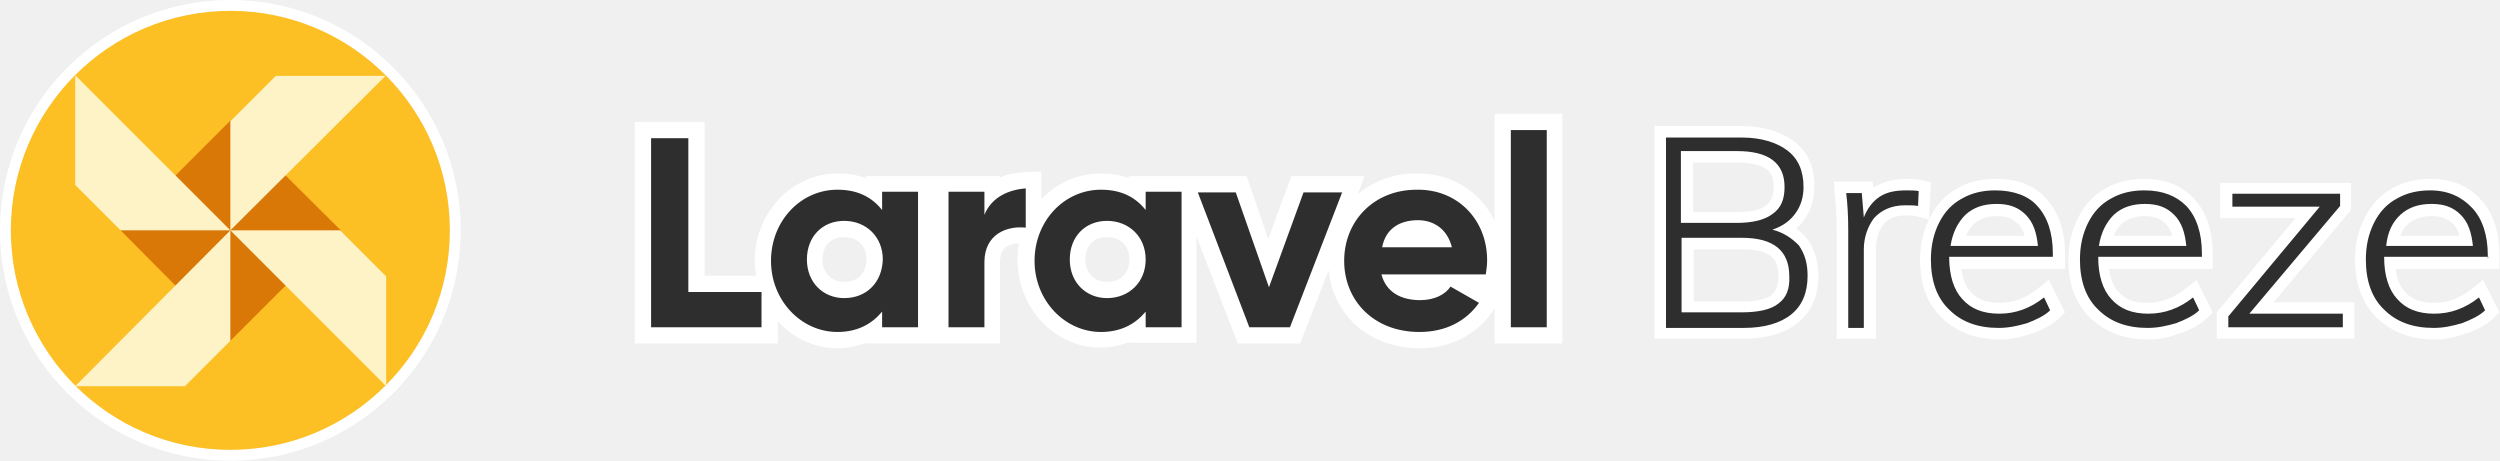
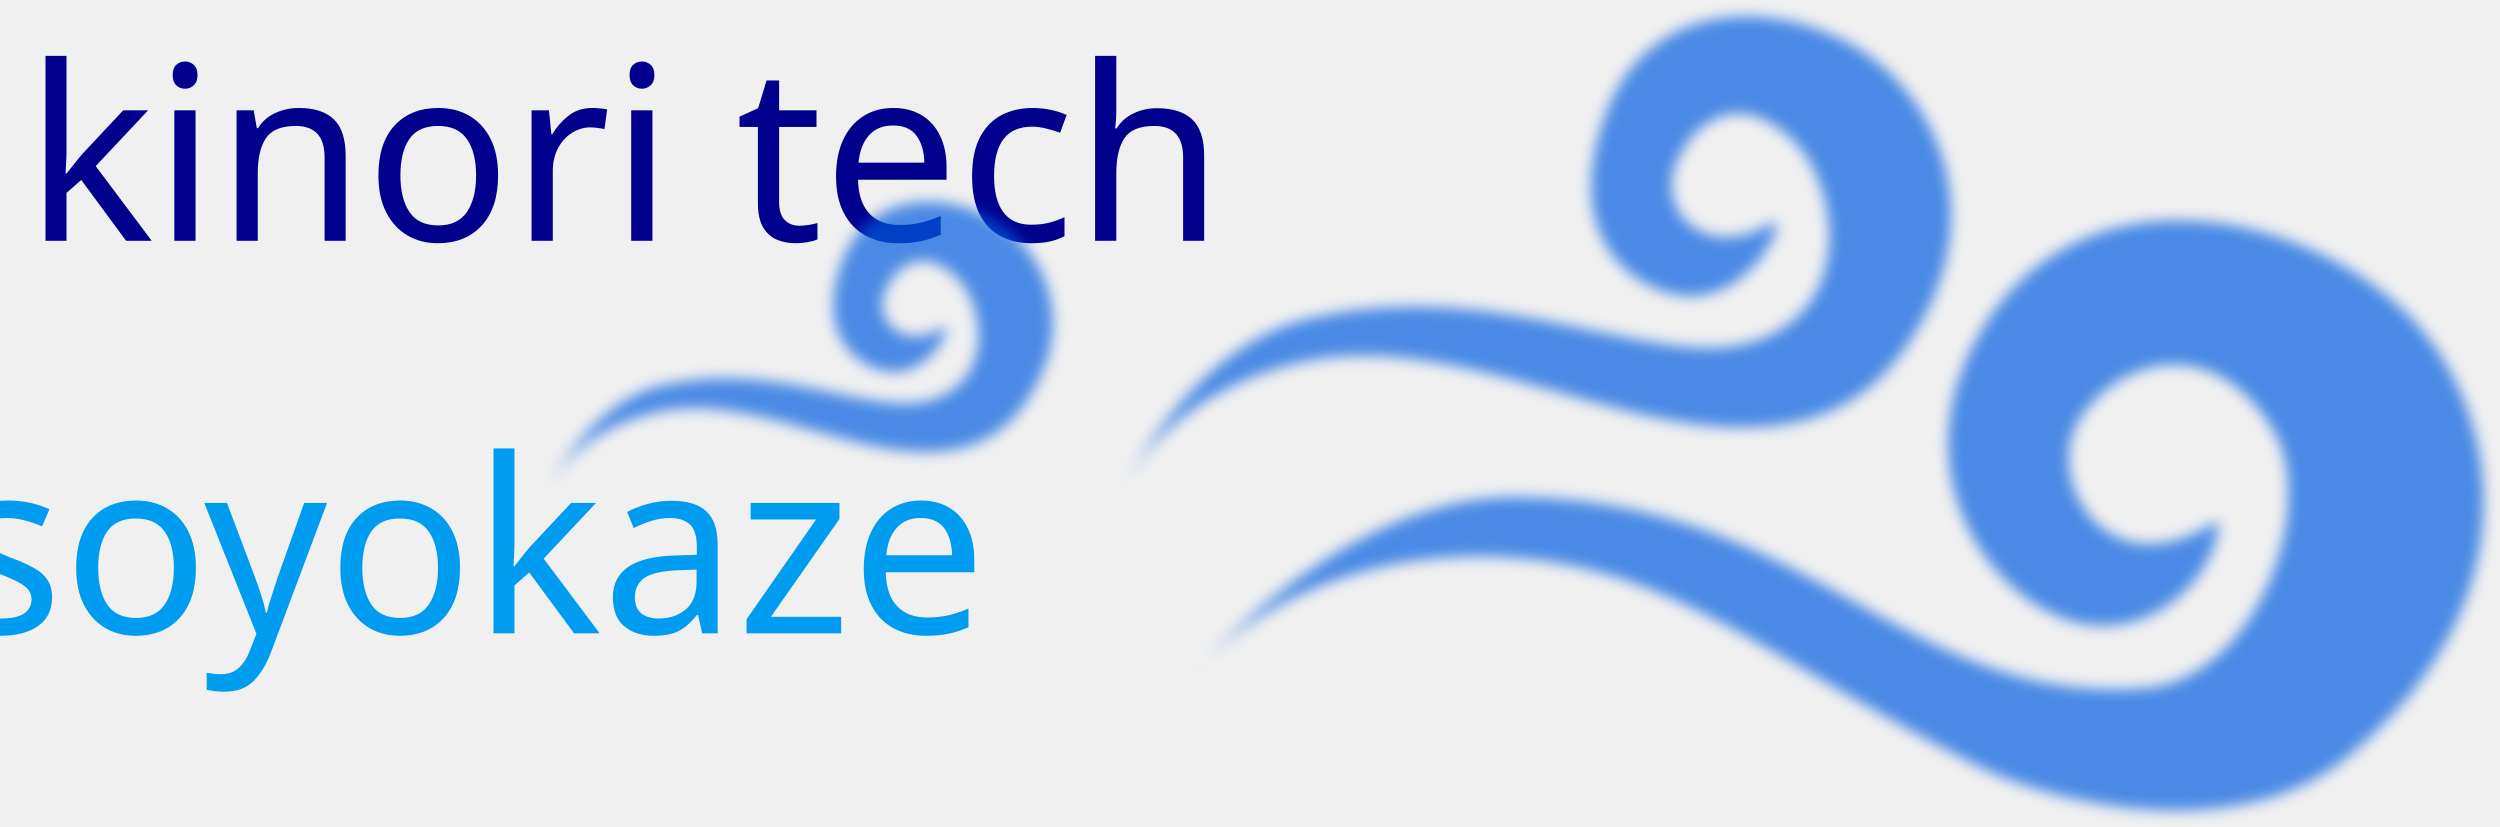
- <svg xmlns="http://www.w3.org/2000/svg" width="369" height="68" viewBox="0 0 369 68">
-   <style>.st0{fill:#fff}.st4{fill:#2e2e2e}</style>
-   <path class="st0" d="M220.6 16.8v15.8c-2-4.2-6.2-7-11.3-7h-.3c-3.4 0-6.4 1.2-8.6 3.1l1-2.7h-10.8l-3.4 9.3L184 26h-17.4v.3c-1.3-.5-2.7-.7-4.2-.7-3.4 0-6.5 1.5-8.7 3.8v-4.1l-2.5.1c-1.3.1-2.5.3-3.6.8V26h-19.8v.3c-1.3-.5-2.7-.7-4.2-.7-6.7 0-12.2 5.8-12.2 12.9 0 .8.1 1.5.2 2.2H104V18H93.7v32.7h21.1v-3.3c2.2 2.5 5.4 4 8.8 4 1.5 0 2.9-.3 4.2-.8v.1h19.8v-12c0-1.8.9-2.7 2.8-2.8-.2.8-.2 1.6-.2 2.5 0 7.1 5.5 12.9 12.2 12.9 1.5 0 2.9-.3 4.2-.8v.1h10V34.9l6.1 15.8h9.2l4.2-10.8c.7 6.7 6.1 11.5 13.4 11.5 4.5 0 8.3-1.9 10.7-5.3l.4-.6v5.2h10V16.8h-10zm-96 24.8c-1.9 0-3.2-1.3-3.2-3.3 0-2 1.2-3.3 3.2-3.3s3.3 1.3 3.3 3.3c-.1 2.1-1.3 3.3-3.3 3.3zm38.8 0c-1.9 0-3.2-1.3-3.2-3.3 0-2 1.2-3.3 3.2-3.3s3.3 1.3 3.3 3.3c0 2.1-1.3 3.3-3.3 3.3z" />
-   <circle class="st0" cx="34" cy="34" r="34" />
-   <circle cx="34" cy="34" r="32.4" fill="#fcbf24" />
-   <path d="M17.8 34 34 17.8 50.3 34 34 50.3 17.8 34z" fill="#d97707" />
-   <path d="M57 11.1 34 34V17.9l6.7-6.7H57zM34 34l23 23V40.8L50.2 34H34zm-6.7 23 6.7-6.7V34L11.1 57h16.2zM11.1 27.3l6.7 6.7H34L11.1 11.1v16.2z" fill="#fef3c7" />
-   <path class="st0" d="M359.3 50.1c-3.5 0-6.3-1.1-8.5-3.2-2.1-2.1-3.2-5-3.2-8.6 0-2.3.5-4.3 1.4-6.1 1-2 2.3-3.4 4.1-4.4 1.5-.9 3.5-1.4 5.7-1.4 3 0 5.5 1 7.4 3.1 1.8 1.9 2.7 4.8 2.7 8.1v2.1h-15.3c.2 1.5.6 2.6 1.4 3.4 1 1.1 2.3 1.6 4.3 1.6s3.8-.7 5.6-2.1l1.6-1.3 2.4 4.8-.8.8c-1.1 1.1-2.5 1.7-3.9 2.3h-.2c-1.8.7-3.3.9-4.7.9zm3.7-15.4c-.2-.7-.5-1.3-1-1.7-.8-.8-1.7-1.1-3.1-1.1-1.5 0-2.6.4-3.5 1.2-.5.4-.9 1-1.1 1.7h8.7zm-46 15.4c-3.5 0-6.3-1.1-8.5-3.2s-3.2-5-3.2-8.6c0-2.3.5-4.3 1.4-6.1 1-2 2.3-3.4 4.1-4.4 1.5-.9 3.5-1.4 5.7-1.4 3.1 0 5.6 1 7.4 3 1.8 1.9 2.7 4.8 2.7 8.1v2.2h-15.3c.2 1.5.6 2.6 1.4 3.4 1 1.1 2.3 1.6 4.3 1.6s3.8-.7 5.6-2.1l1.6-1.3 2.4 4.8-.8.8c-1.1 1.1-2.5 1.7-3.9 2.3h-.2c-1.7.7-3.2.9-4.7.9zm3.6-15.4c-.2-.7-.5-1.3-1-1.7-.8-.8-1.7-1.1-3.1-1.1-1.4 0-2.5.4-3.4 1.2-.5.5-.9 1.1-1.1 1.7h8.6zm-25.5 15.4c-3.5 0-6.3-1.1-8.5-3.2s-3.2-5-3.2-8.6c0-2.3.5-4.3 1.4-6.1 1-2 2.3-3.4 4.1-4.4 1.5-.9 3.5-1.4 5.7-1.4 3.2 0 5.8 1 7.5 3 1.7 1.9 2.7 4.7 2.7 8.1v2.2h-15.3c.2 1.5.6 2.6 1.4 3.4 1 1.1 2.3 1.6 4.3 1.6s3.8-.7 5.6-2.1l1.6-1.3 2.4 4.8-.8.8c-1.1 1.1-2.5 1.7-3.9 2.3h-.2c-1.9.7-3.4.9-4.8.9zm3.7-15.4c-.2-.7-.5-1.3-1-1.7-.8-.8-1.7-1.1-3.1-1.1-1.4 0-2.5.4-3.4 1.2-.5.5-.9 1.1-1.1 1.7h8.6zM327.2 50v-3.9l11.6-13.9h-11.1V27H347v4l-11.4 13.6h11.9V50h-20.3zm-56.1 0V34c0-2-.1-3.8-.3-5.4l-.1-1.8h5.7l.1.9c.1 0 .1-.1.2-.1 1.3-.8 2.9-1.2 4.8-1.2.7 0 1.4 0 2.2.2l1.3.3-.3 5.5-1.9-.5c-.3-.1-.8-.1-1.5-.1-1.5 0-2.5.4-3.3 1.3-.7.9-1.1 2.2-1.1 3.5V50h-5.8zm-26.9 0V18.6H257c3.1 0 5.8.8 7.7 2.2 2.1 1.5 3.1 3.8 3.1 6.7 0 1.9-.5 3.6-1.5 4.9-.3.5-.7.9-1.2 1.3.5.4 1 .8 1.5 1.4l.1.1c1.1 1.5 1.7 3.3 1.7 5.5 0 2.9-1 5.3-3 6.9-1.9 1.6-4.7 2.4-8.1 2.4h-13.1zm12.9-5.5c2.8 0 3.9-.6 4.3-.9l.1-.1c.2-.2 1-.7 1-2.7 0-2.1-.6-4-5.3-4H250v7.7h7.1zm-.6-13.2c2 0 3.4-.3 4.2-1 .5-.4 1.1-1.1 1.1-2.7 0-1.2 0-3.6-5.3-3.6h-6.6v7.3h6.6z" />
-   <path class="st4" d="M261.6 33.9c1.5-.5 2.6-1.3 3.4-2.4s1.2-2.4 1.2-3.9c0-2.4-.8-4.2-2.4-5.4s-3.9-1.9-6.7-1.9h-11.2v28.1h11.5c3 0 5.4-.7 7-2 1.6-1.3 2.4-3.2 2.4-5.7 0-1.8-.4-3.2-1.3-4.5-1.1-1.1-2.3-1.9-3.9-2.3zm-13.4-11.6h8.2c4.7 0 7 1.8 7 5.3 0 1.8-.5 3.1-1.8 4-1.2.9-3 1.3-5.3 1.3h-8.2V22.3zm14.3 22.5c-1.1.9-3 1.3-5.4 1.3h-8.9v-11h8.9c4.7 0 7 1.9 7 5.7.1 1.9-.5 3.2-1.6 4zm18.9-16.7c.7 0 1.2 0 1.8.1l-.1 2.2c-.5-.1-1.1-.1-1.9-.1-2 0-3.5.7-4.6 1.9-.9 1.2-1.5 2.8-1.5 4.6v11.6h-2.3V34c0-2-.1-3.9-.3-5.5h2.3l.3 3.6c.5-1.3 1.3-2.4 2.4-3.1s2.4-.9 3.9-.9zm13.1 0c-1.9 0-3.5.4-4.9 1.2-1.5.8-2.6 2-3.4 3.6s-1.2 3.4-1.2 5.4c0 3.2.9 5.7 2.7 7.4 1.8 1.8 4.2 2.7 7.3 2.7 1.5 0 2.8-.3 4.2-.7 1.3-.5 2.6-1.1 3.4-1.9l-.9-1.9c-2 1.6-4.2 2.4-6.6 2.4-2.4 0-4.2-.7-5.5-2.2-1.2-1.3-1.9-3.4-1.9-6.1v-.1H303v-.5c0-3-.8-5.4-2.3-7-1.3-1.5-3.5-2.3-6.2-2.3zm-6.6 8.2c.3-2 1.1-3.5 2.2-4.6 1.2-1.1 2.7-1.6 4.6-1.6s3.2.5 4.3 1.6c1.1 1.1 1.6 2.6 1.8 4.6h-12.9zm28.6-8.2c-1.9 0-3.5.4-4.9 1.2-1.5.8-2.6 2-3.4 3.6s-1.2 3.4-1.2 5.4c0 3.2.9 5.7 2.7 7.4 1.8 1.8 4.2 2.7 7.3 2.7 1.5 0 2.8-.3 4.2-.7 1.3-.5 2.6-1.1 3.4-1.9l-.9-1.9c-2 1.6-4.2 2.4-6.6 2.4-2.4 0-4.2-.7-5.5-2.2-1.2-1.3-1.9-3.4-1.9-6.1v-.1H325v-.5c0-3-.8-5.4-2.3-7-1.5-1.5-3.5-2.3-6.2-2.3zm-6.7 8.2c.3-2 1.1-3.5 2.2-4.6 1.2-1.1 2.7-1.6 4.6-1.6s3.2.5 4.3 1.6c1.1 1.1 1.6 2.6 1.8 4.6h-12.9zm22.2 10h13.8v2h-16.9v-1.6l13.5-16.2h-12.9v-1.9h15.9v1.8L332 46.3zm35.2-8.1v-.5c0-3-.8-5.4-2.3-7-1.5-1.6-3.5-2.6-6.2-2.6-1.9 0-3.5.4-4.9 1.2-1.5.8-2.6 2-3.4 3.6s-1.2 3.4-1.2 5.4c0 3.2.9 5.7 2.7 7.4 1.8 1.8 4.2 2.7 7.3 2.7 1.5 0 2.8-.3 4.2-.7 1.3-.5 2.6-1.1 3.4-1.9l-.9-1.9c-2 1.6-4.2 2.4-6.6 2.4s-4.2-.7-5.5-2.2c-1.2-1.3-1.9-3.4-1.9-6.1v-.1h15.4l-.1.3zm-12.9-6.5c1.2-1.1 2.7-1.6 4.6-1.6s3.2.5 4.3 1.6c1.1 1.1 1.6 2.6 1.8 4.6h-12.8c.2-2 .9-3.5 2.1-4.6zM101.6 43.1h10.8v5.2H96.1V20.4h5.5zM130.2 28.4V31c-1.5-1.9-3.6-3-6.6-3-5.4 0-9.8 4.6-9.8 10.5s4.5 10.5 9.8 10.5c3 0 5.1-1.2 6.6-3v2.3h5.3v-20h-5.3zM124.6 44c-3.1 0-5.5-2.3-5.5-5.7 0-3.4 2.3-5.7 5.5-5.7s5.7 2.3 5.7 5.7c-.1 3.4-2.4 5.7-5.7 5.7zM145.3 31.7v-3.4H140v20h5.3v-9.6c0-4.2 3.4-5.4 6.1-5.1v-5.8c-2.4.2-5 1.2-6.1 3.9zM169.1 28.4V31c-1.5-1.9-3.6-3-6.6-3-5.4 0-9.8 4.6-9.8 10.5s4.5 10.5 9.8 10.5c3 0 5.1-1.2 6.6-3v2.3h5.3v-20h-5.3zM163.4 44c-3.1 0-5.5-2.3-5.5-5.7 0-3.4 2.3-5.7 5.5-5.7s5.7 2.3 5.7 5.7c0 3.4-2.5 5.7-5.7 5.7zM187.3 42.4l-4.9-14h-5.6l7.6 19.9h6l7.7-19.9h-5.7l-5.1 14zM219.5 38.4c0-5.9-4.3-10.5-10.4-10.4-6.3 0-10.7 4.6-10.7 10.5S202.8 49 209.5 49c3.9 0 6.9-1.6 8.8-4.3l-4.2-2.4c-.8 1.2-2.4 2-4.5 2-2.7 0-5-1.1-5.7-3.8h15.4c.1-.7.2-1.3.2-2.1zM204 36.5c.5-2.6 2.4-4 5.3-4 2.2 0 4.3 1.2 5 4H204zM223 19.2h5.3v29.1H223z" />
+ <svg xmlns="http://www.w3.org/2000/svg" width="775.69" height="256.573" viewBox="0 0 775.69 256.573" version="1.1" id="svg18">
+   <defs id="defs22">
+     <filter style="color-interpolation-filters:sRGB" id="filter967" x="-0.032" width="1.065" y="-0.057" height="1.115">
+       <feGaussianBlur stdDeviation="1.355" id="feGaussianBlur969" />
+     </filter>
+     <filter style="color-interpolation-filters:sRGB" id="filter971" x="-0.02" width="1.039" y="-0.035" height="1.07">
+       <feGaussianBlur stdDeviation="1.355" id="feGaussianBlur973" />
+     </filter>
+     <filter style="color-interpolation-filters:sRGB" id="filter975" x="-0.013" width="1.025" y="-0.028" height="1.056">
+       <feGaussianBlur stdDeviation="1.355" id="feGaussianBlur977" />
+     </filter>
+   </defs>
+   <style id="style2">.st0{fill:#fff}.st4{fill:#2e2e2e}</style>
+   <g id="g992" transform="matrix(1.559288,0,0,1.572551,-0.8389324,-1446.108)" style="stroke-width:0.639">
+     <text id="text836" y="967.102" x="155.977" style="font-style:normal;font-variant:normal;font-weight:normal;font-stretch:normal;font-size:48px;font-family:'Blenda Script';-inkscape-font-specification:'Blenda Script';font-variant-ligatures:normal;font-variant-caps:normal;font-variant-numeric:normal;font-feature-settings:normal;text-align:center;writing-mode:lr-tb;text-anchor:middle;opacity:1;fill:#00008c;fill-opacity:1;fill-rule:nonzero;stroke:#e3a0ac;stroke-width:1.916;stroke-miterlimit:4;stroke-dasharray:none;stroke-opacity:1" xml:space="preserve">
+       <tspan style="font-style:normal;font-variant:normal;font-weight:normal;font-stretch:normal;font-family:'OCR A Extended';-inkscape-font-specification:'OCR A Extended';fill:#00008c;fill-opacity:1;stroke:none;stroke-width:1.916" y="967.102" x="155.977" id="tspan834">kinori tech</tspan>
+     </text>
+     <text id="text840" y="1044.554" x="124.66" style="font-style:normal;font-variant:normal;font-weight:normal;font-stretch:normal;font-size:48px;font-family:'OCR A Extended';-inkscape-font-specification:'OCR A Extended';font-variant-ligatures:normal;font-variant-caps:normal;font-variant-numeric:normal;font-feature-settings:normal;text-align:center;writing-mode:lr-tb;text-anchor:middle;opacity:1;fill:#009cf0;fill-opacity:1;fill-rule:nonzero;stroke:none;stroke-width:1.916;stroke-miterlimit:4;stroke-dasharray:none;stroke-opacity:1" xml:space="preserve">
+       <tspan style="fill:#009cf0;fill-opacity:1;stroke-width:1.916" y="1044.554" x="124.66" id="tspan838">soyokaze</tspan>
+     </text>
+     <g transform="translate(0,922.3437)" style="opacity:0.689;fill:#005ce0;stroke-width:0.639" id="g982">
+       <path style="fill:#005ce0;fill-opacity:1;stroke:none;stroke-width:0.639px;stroke-linecap:butt;stroke-linejoin:miter;stroke-opacity:1;filter:url(#filter975)" d="m 238.513,129.856 c 0,0 19.154,-24.8 61.303,-22.676 33.995,1.713 52.094,20.16 94.689,41.414 13.663,6.818 51.069,16.134 73.031,-1.922 37.402,-30.748 30.382,-67.476 13.732,-85.675 -19,-20.768 -63.849,-32.244 -85.029,-0.809 -17.718,26.298 -3.016,51.846 14.121,58.777 17.137,6.932 31.836,-8.228 31.551,-19.059 -22.231,14.592 -35.853,-8.705 -26.938,-20.898 8.915,-12.193 27.378,-14.989 38.066,3.44 8.837,15.239 -3.806,48.84 -25.663,50.553 -47.699,3.738 -65.665,-36.824 -124.702,-37.67 -35.162,-0.504 -64.161,34.525 -64.161,34.525 z" id="path939" />
+       <path id="path941" d="m 223.981,93.833 c 0,0 8.323,-19.472 36.286,-25.271 22.553,-4.678 48.246,6.541 69.055,10.916 20.809,4.376 38.453,2.74 49.763,-12.803 19.261,-26.471 6.149,-50.18 -7.851,-59.234 -15.976,-10.331 -42.626,-11.397 -51.335,12.689 -8.439,23.341 4.563,33.203 13.741,35.187 14.874,3.215 23.538,-16.349 19.403,-13.977 -13.029,7.47 -22.831,-2.151 -19.068,-11.638 3.763,-9.488 13.57,-14.611 23.704,-4.39 8.38,8.451 12.272,32.236 -7.551,39.11 -19.823,6.874 -51.201,-13.604 -90.005,-4.09 -23.111,5.667 -36.141,33.502 -36.141,33.502 z" style="fill:#005ce0;fill-opacity:1;stroke:none;stroke-width:0.639px;stroke-linecap:butt;stroke-linejoin:miter;stroke-opacity:1;filter:url(#filter971)" />
+       <path style="fill:#005ce0;fill-opacity:1;stroke:none;stroke-width:0.639px;stroke-linecap:butt;stroke-linejoin:miter;stroke-opacity:1;filter:url(#filter967)" d="m 109.543,93.861 c 0,0 5.075,-11.844 22.126,-15.372 13.752,-2.845 29.419,3.979 42.108,6.64 12.689,2.662 23.448,1.667 30.344,-7.788 11.745,-16.102 3.749,-30.524 -4.788,-36.031 -9.742,-6.284 -25.992,-6.933 -31.303,7.719 -5.146,14.198 2.783,20.197 8.379,21.404 9.07,1.956 14.353,-9.945 11.831,-8.502 -7.945,4.544 -13.922,-1.308 -11.627,-7.079 2.295,-5.771 8.274,-8.887 14.454,-2.67 5.11,5.141 7.483,19.608 -4.604,23.79 -12.088,4.181 -31.221,-8.275 -54.883,-2.488 -14.093,3.447 -22.038,20.378 -22.038,20.378 z" id="path945" />
+     </g>
+   </g>
</svg>
